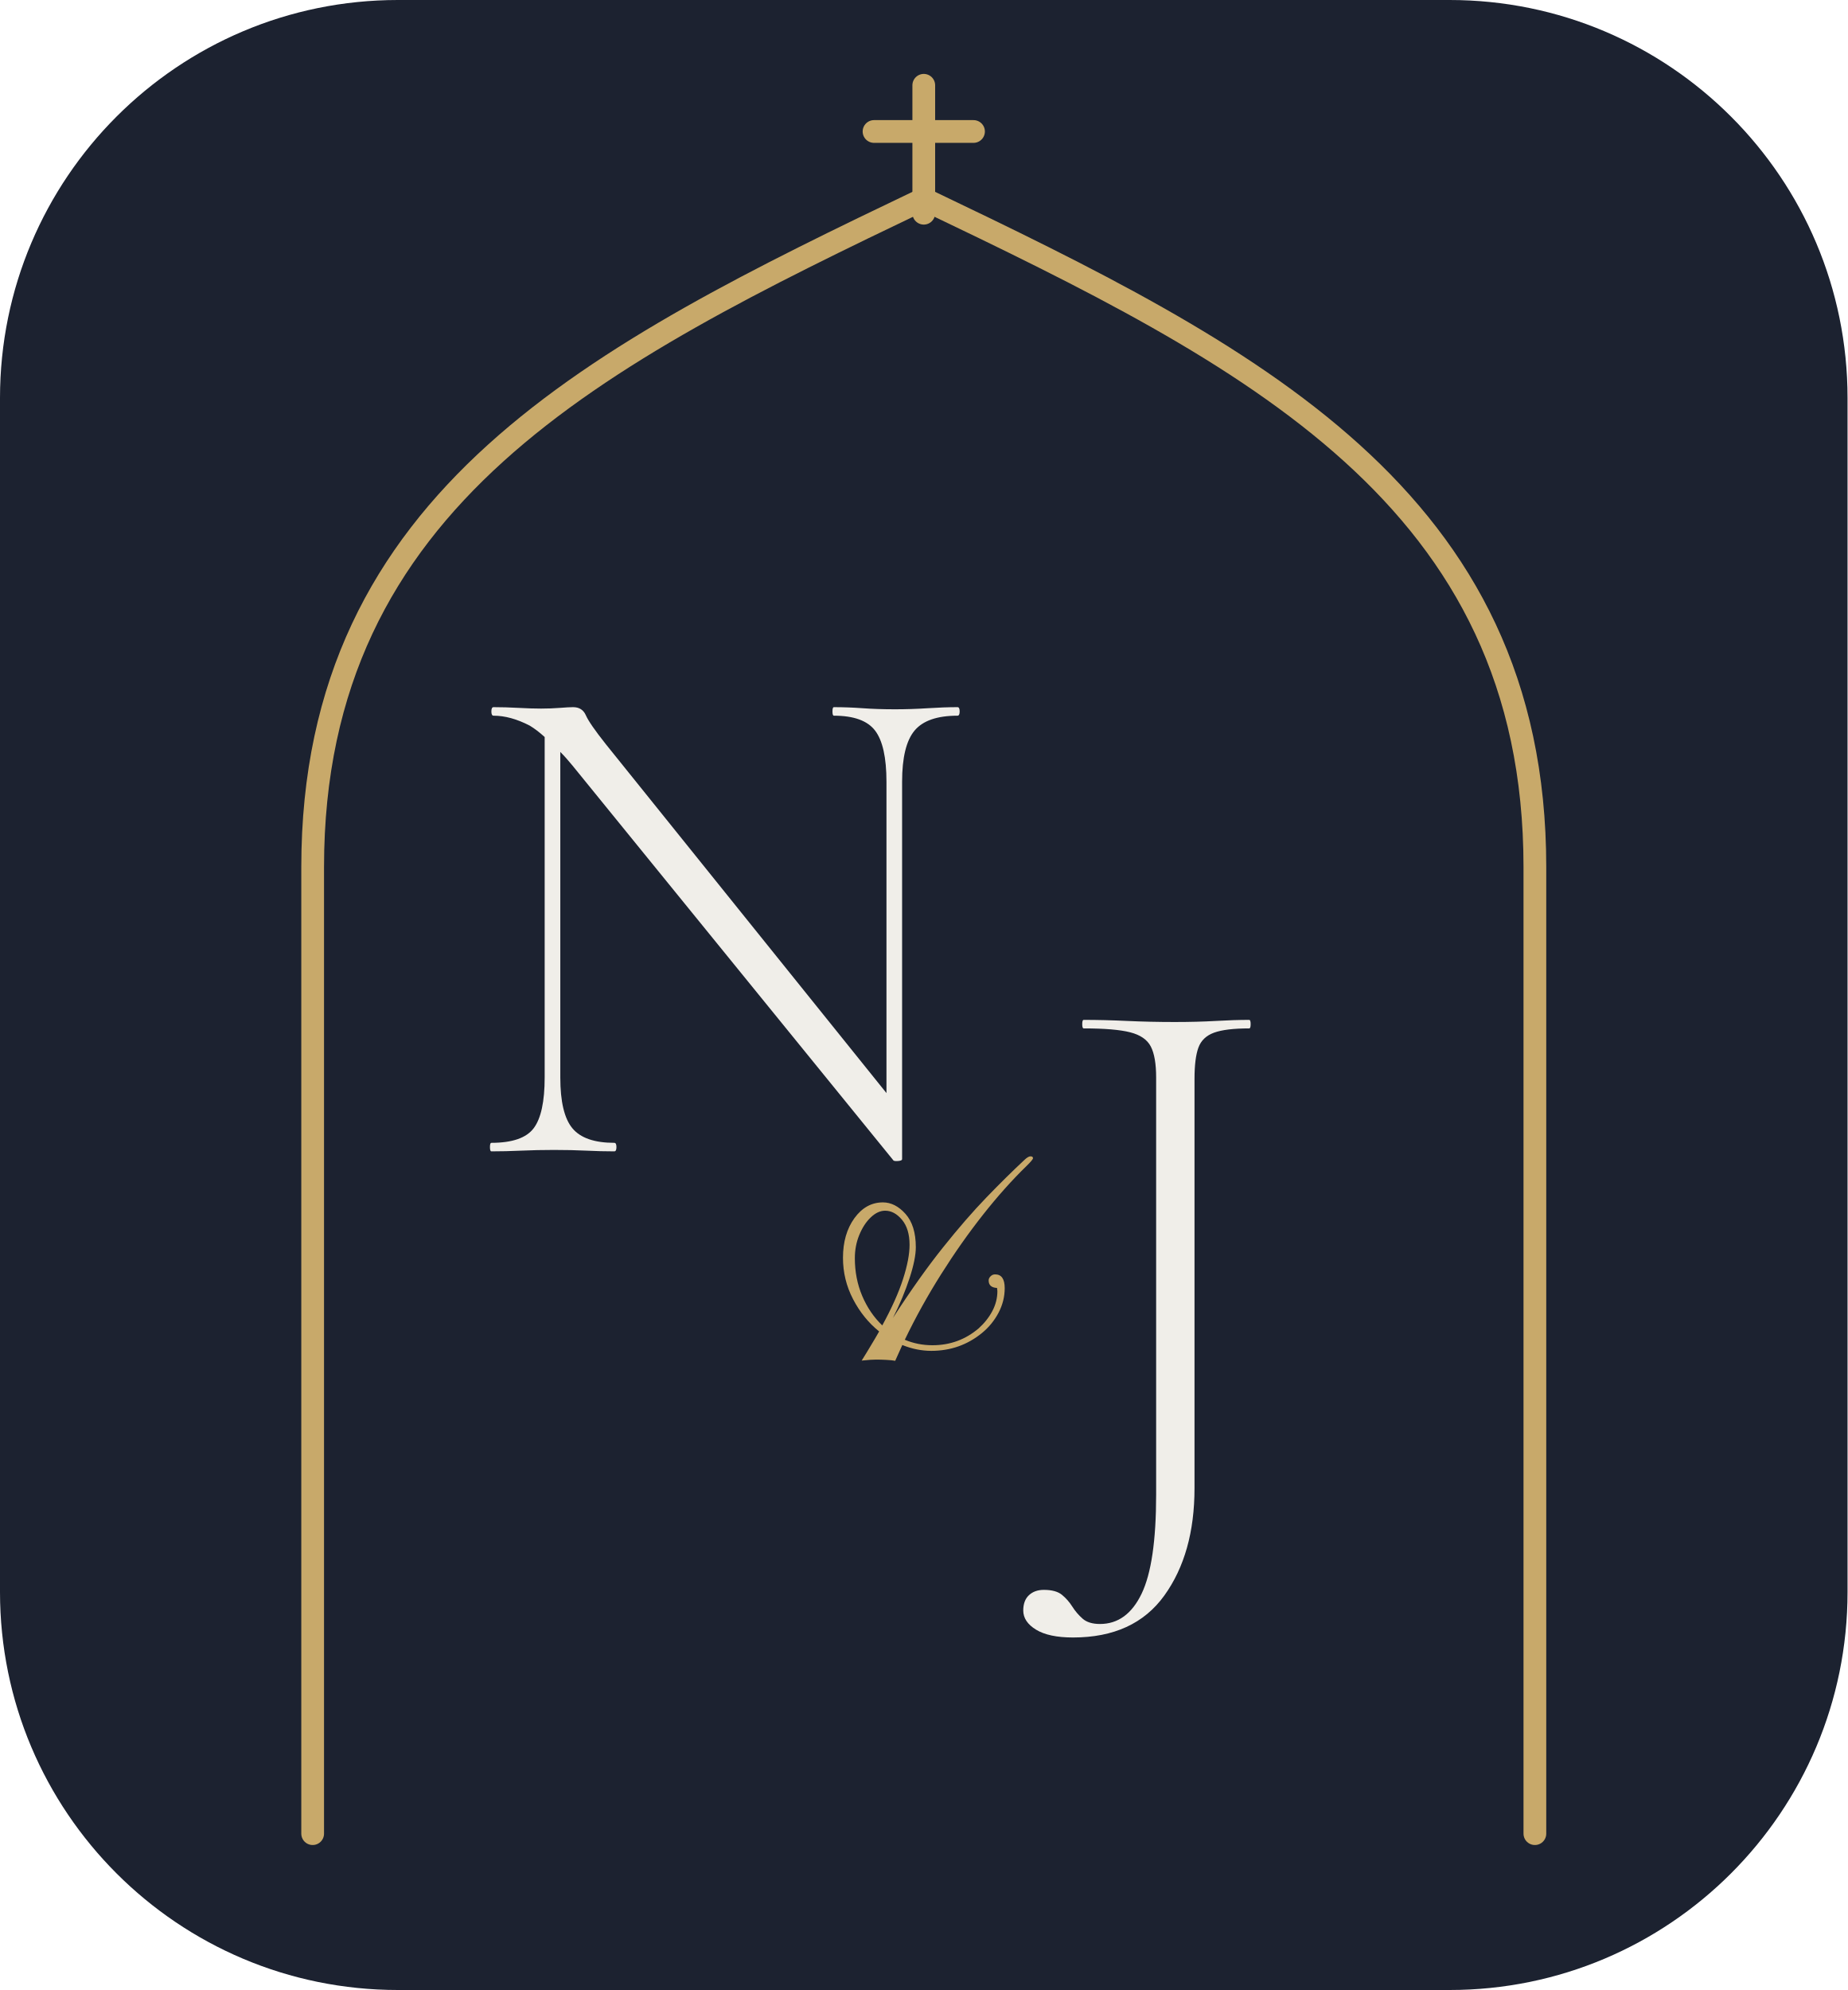
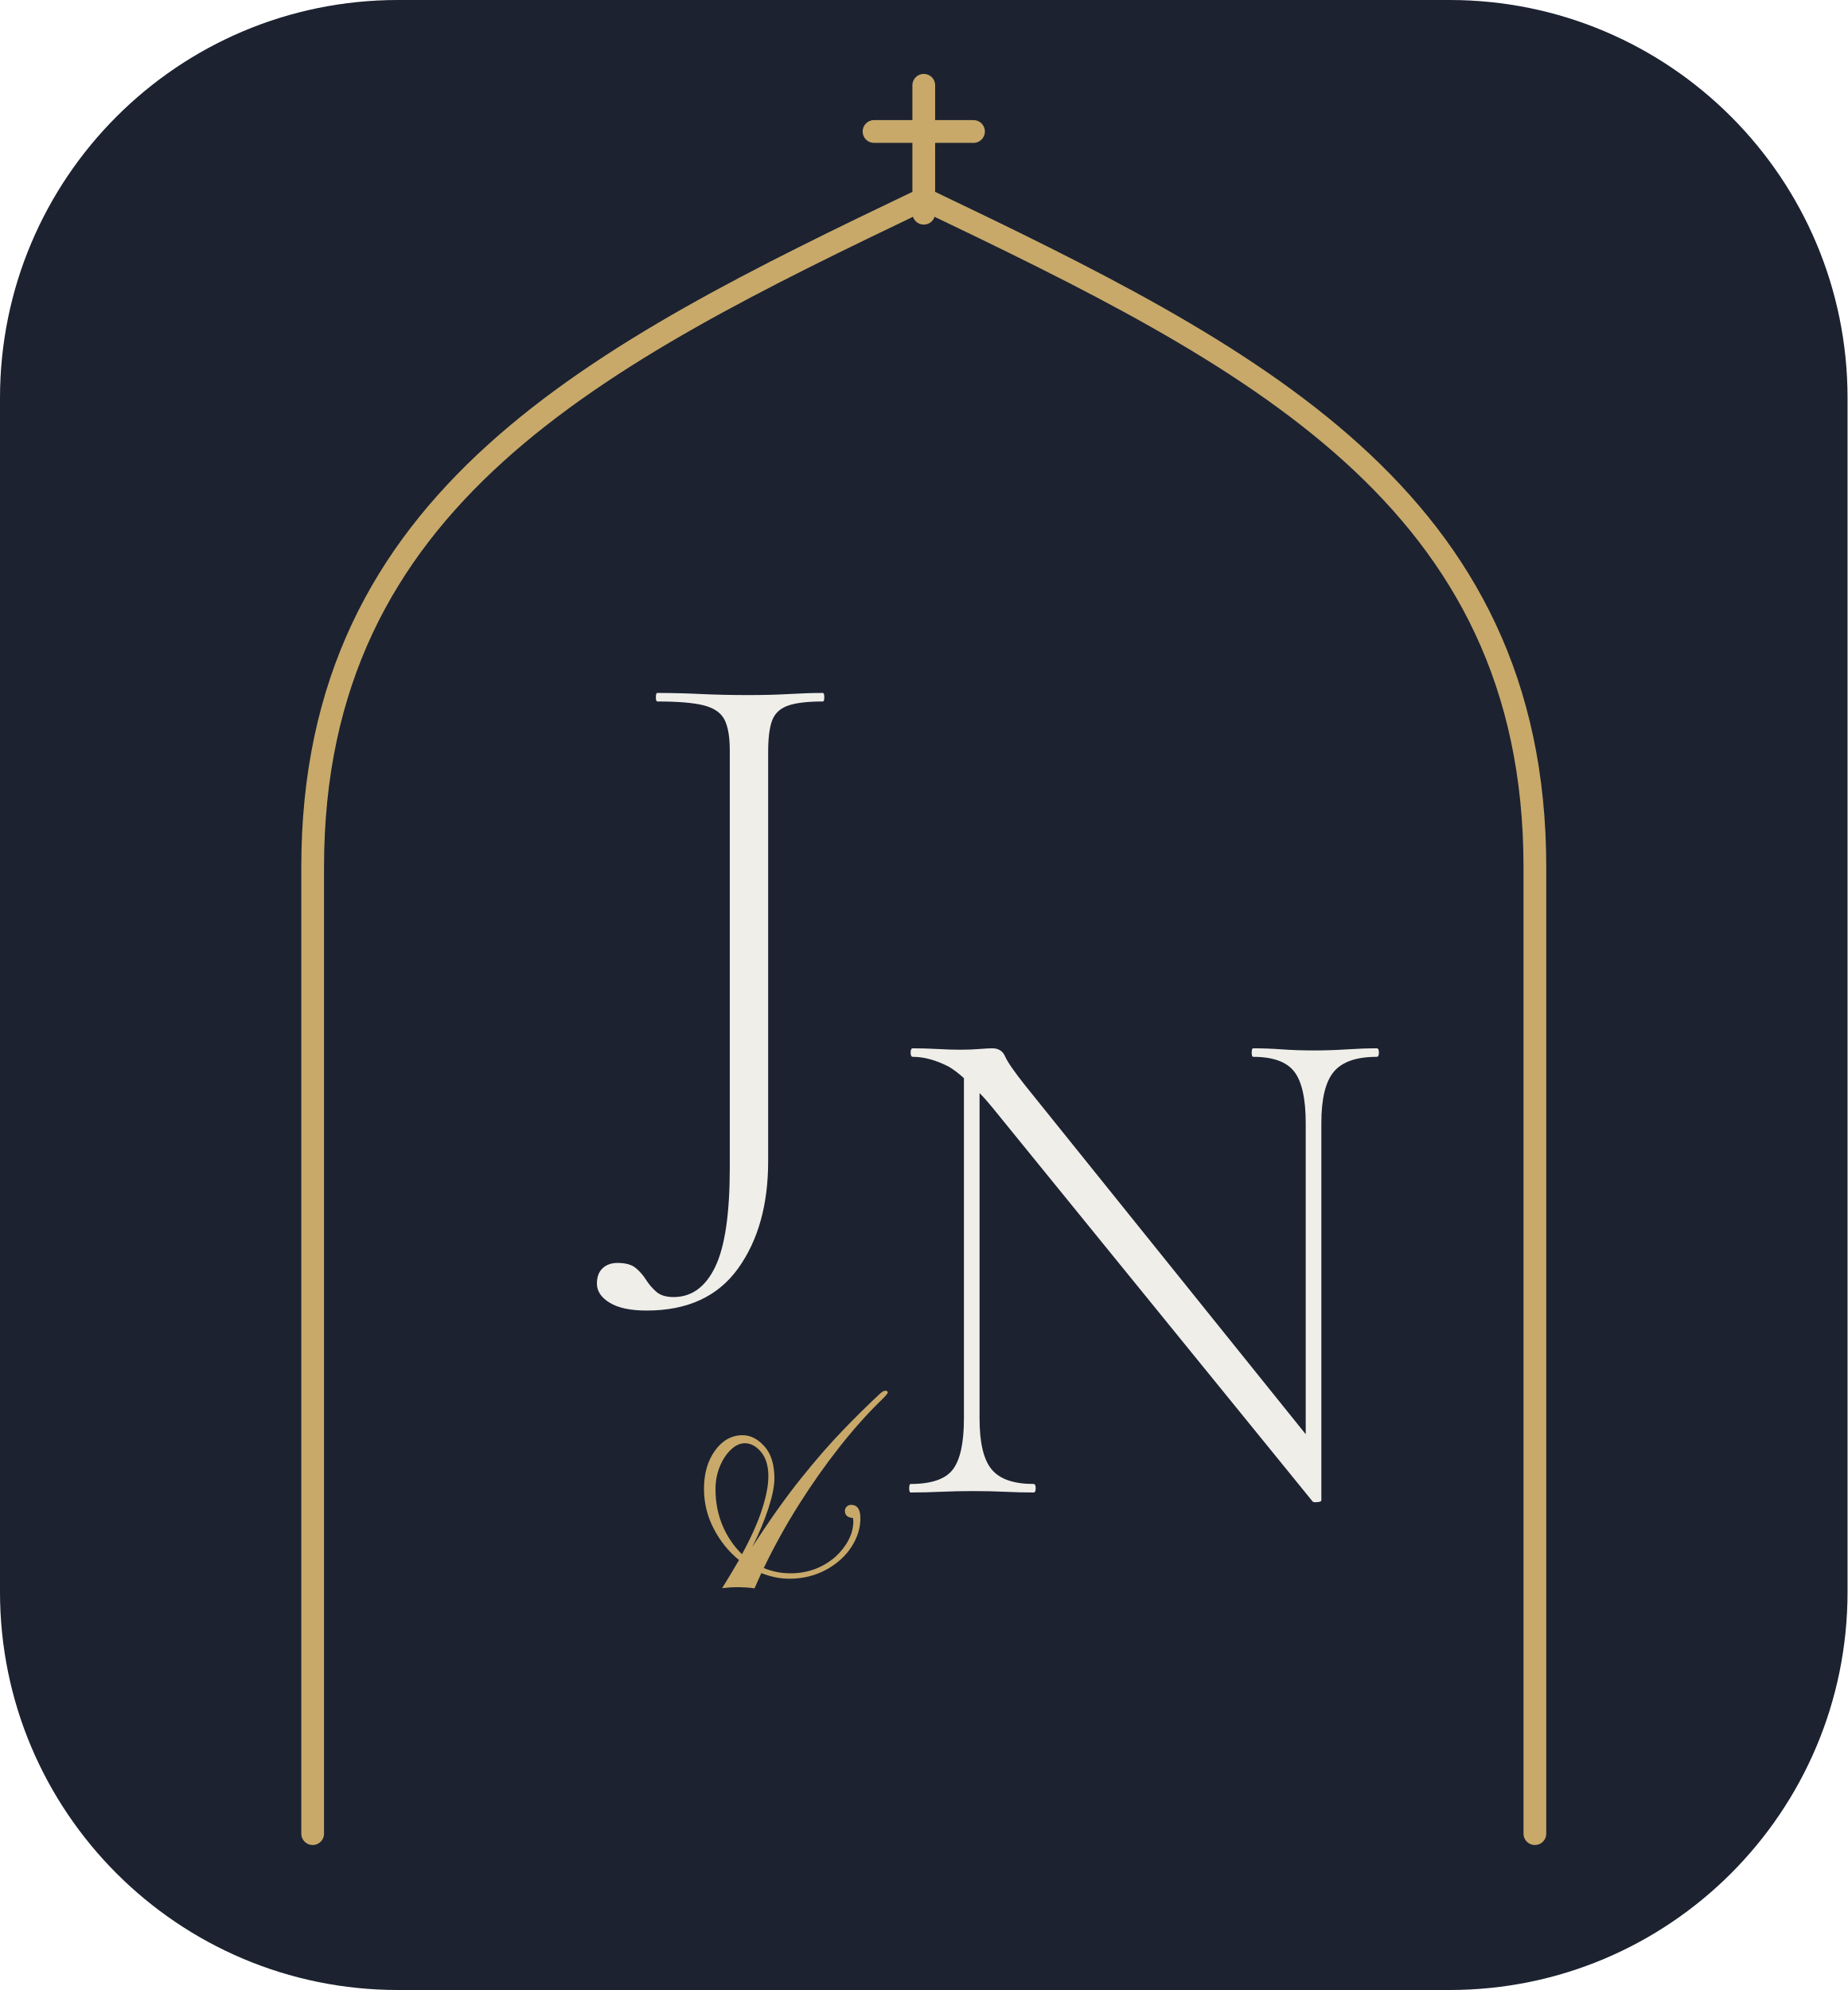
<svg xmlns="http://www.w3.org/2000/svg" viewBox="-30 -10 260 280">
  <rect x="-30" y="-10" width="260" height="280" rx="56" fill="#1C2230" />
  <g fill="none" stroke="#C8A96A" stroke-width="3.2" stroke-linecap="round">
    <path d="M14 248V112C14 60 54 40 100 18C146 40 186 60 186 112V248" />
    <path d="M100 2V20M93 8.5H107" />
  </g>
-   <path d="M46.65 141.60L46.65 93.70Q45.55 92.70 44.55 92.10Q41.85 90.70 39.45 90.70Q39.15 90.70 39.15 90.10Q39.15 89.50 39.45 89.50Q41.15 89.50 42.95 89.60Q44.75 89.70 46.15 89.70Q47.55 89.70 48.80 89.60Q50.05 89.50 50.65 89.50Q51.95 89.50 52.45 90.65Q52.95 91.80 55.25 94.70L94.75 143.80L94.75 100Q94.75 94.90 93.15 92.80Q91.55 90.70 87.35 90.70Q87.15 90.70 87.15 90.10Q87.15 89.50 87.35 89.50Q89.35 89.50 91.40 89.65Q93.45 89.80 95.95 89.80Q98.25 89.80 100.55 89.65Q102.85 89.50 104.75 89.50Q105.05 89.50 105.05 90.10Q105.05 90.70 104.75 90.70Q100.45 90.70 98.70 92.80Q96.95 94.90 96.95 100L96.95 153.10Q96.95 153.30 96.45 153.35Q95.95 153.40 95.75 153.30L50.55 97.70Q49.65 96.60 48.85 95.80L48.85 141.60Q48.85 146.70 50.55 148.75Q52.25 150.80 56.45 150.80Q56.75 150.80 56.75 151.40Q56.75 152 56.45 152Q54.55 152 52.50 151.90Q50.45 151.80 47.95 151.80Q45.55 151.80 43.35 151.90Q41.15 152 39.15 152Q38.95 152 38.95 151.40Q38.95 150.80 39.15 150.80Q43.55 150.80 45.10 148.75Q46.65 146.70 46.65 141.60" fill="#F0EEE9" />
-   <path d="M145.80 133.50Q146 133.50 146 134.10Q146 134.70 145.80 134.70Q142.50 134.70 140.85 135.30Q139.20 135.90 138.65 137.40Q138.10 138.90 138.10 141.80L138.10 199.40Q138.10 208.60 133.85 214.50Q129.60 220.40 121 220.40Q117.60 220.40 115.80 219.30Q114 218.20 114 216.60Q114 215.20 114.80 214.45Q115.60 213.70 116.90 213.70Q118.60 213.70 119.45 214.40Q120.30 215.10 120.90 216.05Q121.50 217 122.35 217.75Q123.20 218.50 124.80 218.50Q128.60 218.50 130.65 214.25Q132.70 210 132.70 200.30L132.70 141.60Q132.70 138.70 131.95 137.25Q131.20 135.80 129.05 135.25Q126.90 134.70 122.50 134.70Q122.30 134.70 122.30 134.10Q122.30 133.50 122.50 133.50Q125.40 133.50 128.60 133.65Q131.80 133.80 135.30 133.80Q138.50 133.80 141.10 133.65Q143.70 133.50 145.80 133.50" fill="#F0EEE9" />
-   <path d="M96.98 179.25L95.98 181.47Q95.54 181.38 94.73 181.34Q93.93 181.30 93.31 181.30Q92.99 181.30 92.48 181.33Q91.97 181.36 91.26 181.44Q91.94 180.36 92.55 179.33Q93.17 178.31 93.72 177.34Q91.47 175.53 90.05 172.80Q88.63 170.08 88.63 166.97Q88.63 163.63 90.24 161.40Q91.85 159.18 94.25 159.18Q95.98 159.18 97.43 160.80Q98.88 162.43 98.88 165.48Q98.88 167.15 98 169.84Q97.12 172.54 95.66 175.44Q99.41 169.64 102.69 165.54Q105.97 161.43 108.83 158.47Q111.68 155.52 114.20 153.17Q114.70 152.70 115.02 152.70Q115.37 152.70 115.37 152.97Q115.37 153.17 114.44 154.08Q111.42 157.01 108.34 160.91Q105.27 164.80 102.44 169.29Q99.61 173.77 97.33 178.51Q99.17 179.28 101.22 179.28Q104.94 179.28 107.73 176.90Q108.93 175.82 109.65 174.47Q110.36 173.12 110.36 171.66Q110.36 171.57 110.31 171.22Q109.13 171.16 109.13 170.16Q109.13 169.84 109.40 169.58Q109.66 169.31 110.04 169.31Q111.39 169.31 111.39 171.25Q111.39 173.04 110.53 174.69Q109.66 176.35 108.20 177.55Q105.12 180.07 101.05 180.07Q99.03 180.07 96.98 179.25M94.16 176.49Q96.16 172.83 97.08 169.97Q98 167.12 98 165.15Q98 162.90 96.93 161.62Q95.86 160.35 94.57 160.35Q93.52 160.35 92.54 161.29Q91.56 162.22 90.93 163.75Q90.30 165.27 90.30 167.03Q90.30 169.90 91.34 172.35Q92.38 174.79 94.16 176.49" fill="#C8A96A" />
+   <path d="M85.80 87.50Q86 87.50 86 88.10Q86 88.70 85.80 88.70Q82.50 88.70 80.85 89.30Q79.20 89.90 78.65 91.40Q78.10 92.90 78.10 95.80L78.10 153.40Q78.10 162.60 73.85 168.50Q69.60 174.40 61 174.40Q57.60 174.40 55.80 173.30Q54 172.20 54 170.60Q54 169.20 54.80 168.45Q55.60 167.70 56.90 167.70Q58.60 167.70 59.45 168.40Q60.30 169.10 60.90 170.05Q61.50 171 62.35 171.75Q63.20 172.50 64.80 172.50Q68.60 172.50 70.65 168.25Q72.70 164 72.70 154.30L72.70 95.60Q72.70 92.70 71.95 91.25Q71.20 89.80 69.05 89.25Q66.90 88.70 62.50 88.70Q62.30 88.70 62.30 88.10Q62.30 87.50 62.50 87.50Q65.40 87.50 68.60 87.65Q71.80 87.80 75.30 87.80Q78.50 87.80 81.10 87.65Q83.70 87.50 85.80 87.50" fill="#F0EEE9" />
+   <path d="M105.65 189.60L105.65 141.70Q104.55 140.70 103.55 140.10Q100.85 138.70 98.45 138.70Q98.15 138.70 98.15 138.10Q98.15 137.50 98.45 137.50Q100.15 137.50 101.95 137.60Q103.75 137.70 105.15 137.70Q106.55 137.70 107.80 137.60Q109.05 137.50 109.65 137.50Q110.95 137.50 111.45 138.65Q111.95 139.80 114.25 142.70L153.75 191.80L153.75 148Q153.75 142.90 152.15 140.80Q150.55 138.70 146.35 138.70Q146.15 138.70 146.15 138.10Q146.15 137.50 146.35 137.50Q148.35 137.50 150.40 137.65Q152.45 137.80 154.95 137.80Q157.25 137.80 159.55 137.65Q161.85 137.50 163.75 137.50Q164.05 137.50 164.05 138.10Q164.05 138.70 163.75 138.70Q159.45 138.70 157.70 140.80Q155.95 142.90 155.95 148L155.95 201.10Q155.95 201.30 155.45 201.35Q154.95 201.40 154.75 201.30L109.55 145.70Q108.65 144.60 107.85 143.80L107.85 189.60Q107.85 194.70 109.55 196.75Q111.25 198.80 115.45 198.80Q115.75 198.80 115.75 199.40Q115.75 200 115.45 200Q113.55 200 111.50 199.90Q109.45 199.80 106.95 199.80Q104.55 199.80 102.35 199.90Q100.15 200 98.15 200Q97.95 200 97.95 199.40Q97.95 198.80 98.15 198.80Q102.55 198.80 104.10 196.75Q105.65 194.70 105.65 189.60" fill="#F0EEE9" />
+   <path d="M77.14 211.34L76.18 213.49Q75.76 213.41 74.98 213.36Q74.20 213.32 73.60 213.32Q73.29 213.32 72.80 213.35Q72.30 213.38 71.62 213.46Q72.27 212.41 72.87 211.42Q73.46 210.43 74 209.50Q71.82 207.74 70.45 205.11Q69.07 202.47 69.07 199.47Q69.07 196.24 70.63 194.09Q72.19 191.94 74.51 191.94Q76.18 191.94 77.58 193.51Q78.98 195.08 78.98 198.03Q78.98 199.64 78.13 202.25Q77.28 204.85 75.87 207.66Q79.49 202.05 82.67 198.08Q85.84 194.12 88.60 191.26Q91.36 188.40 93.80 186.13Q94.28 185.68 94.59 185.68Q94.93 185.68 94.93 185.93Q94.93 186.13 94.02 187.01Q91.10 189.84 88.13 193.61Q85.16 197.38 82.42 201.71Q79.69 206.04 77.48 210.63Q79.27 211.37 81.25 211.37Q84.85 211.37 87.54 209.07Q88.70 208.02 89.39 206.72Q90.09 205.42 90.09 204Q90.09 203.92 90.03 203.58Q88.90 203.52 88.90 202.56Q88.90 202.25 89.15 201.99Q89.41 201.74 89.77 201.74Q91.08 201.74 91.08 203.61Q91.08 205.33 90.24 206.93Q89.41 208.53 87.99 209.70Q85.02 212.13 81.08 212.13Q79.13 212.13 77.14 211.34M74.42 208.68Q76.35 205.14 77.24 202.37Q78.13 199.61 78.13 197.72Q78.13 195.54 77.10 194.30Q76.07 193.07 74.82 193.07Q73.80 193.07 72.85 193.98Q71.90 194.88 71.29 196.36Q70.69 197.83 70.69 199.53Q70.69 202.30 71.69 204.67Q72.70 207.03 74.42 208.68" fill="#C8A96A" />
</svg>
